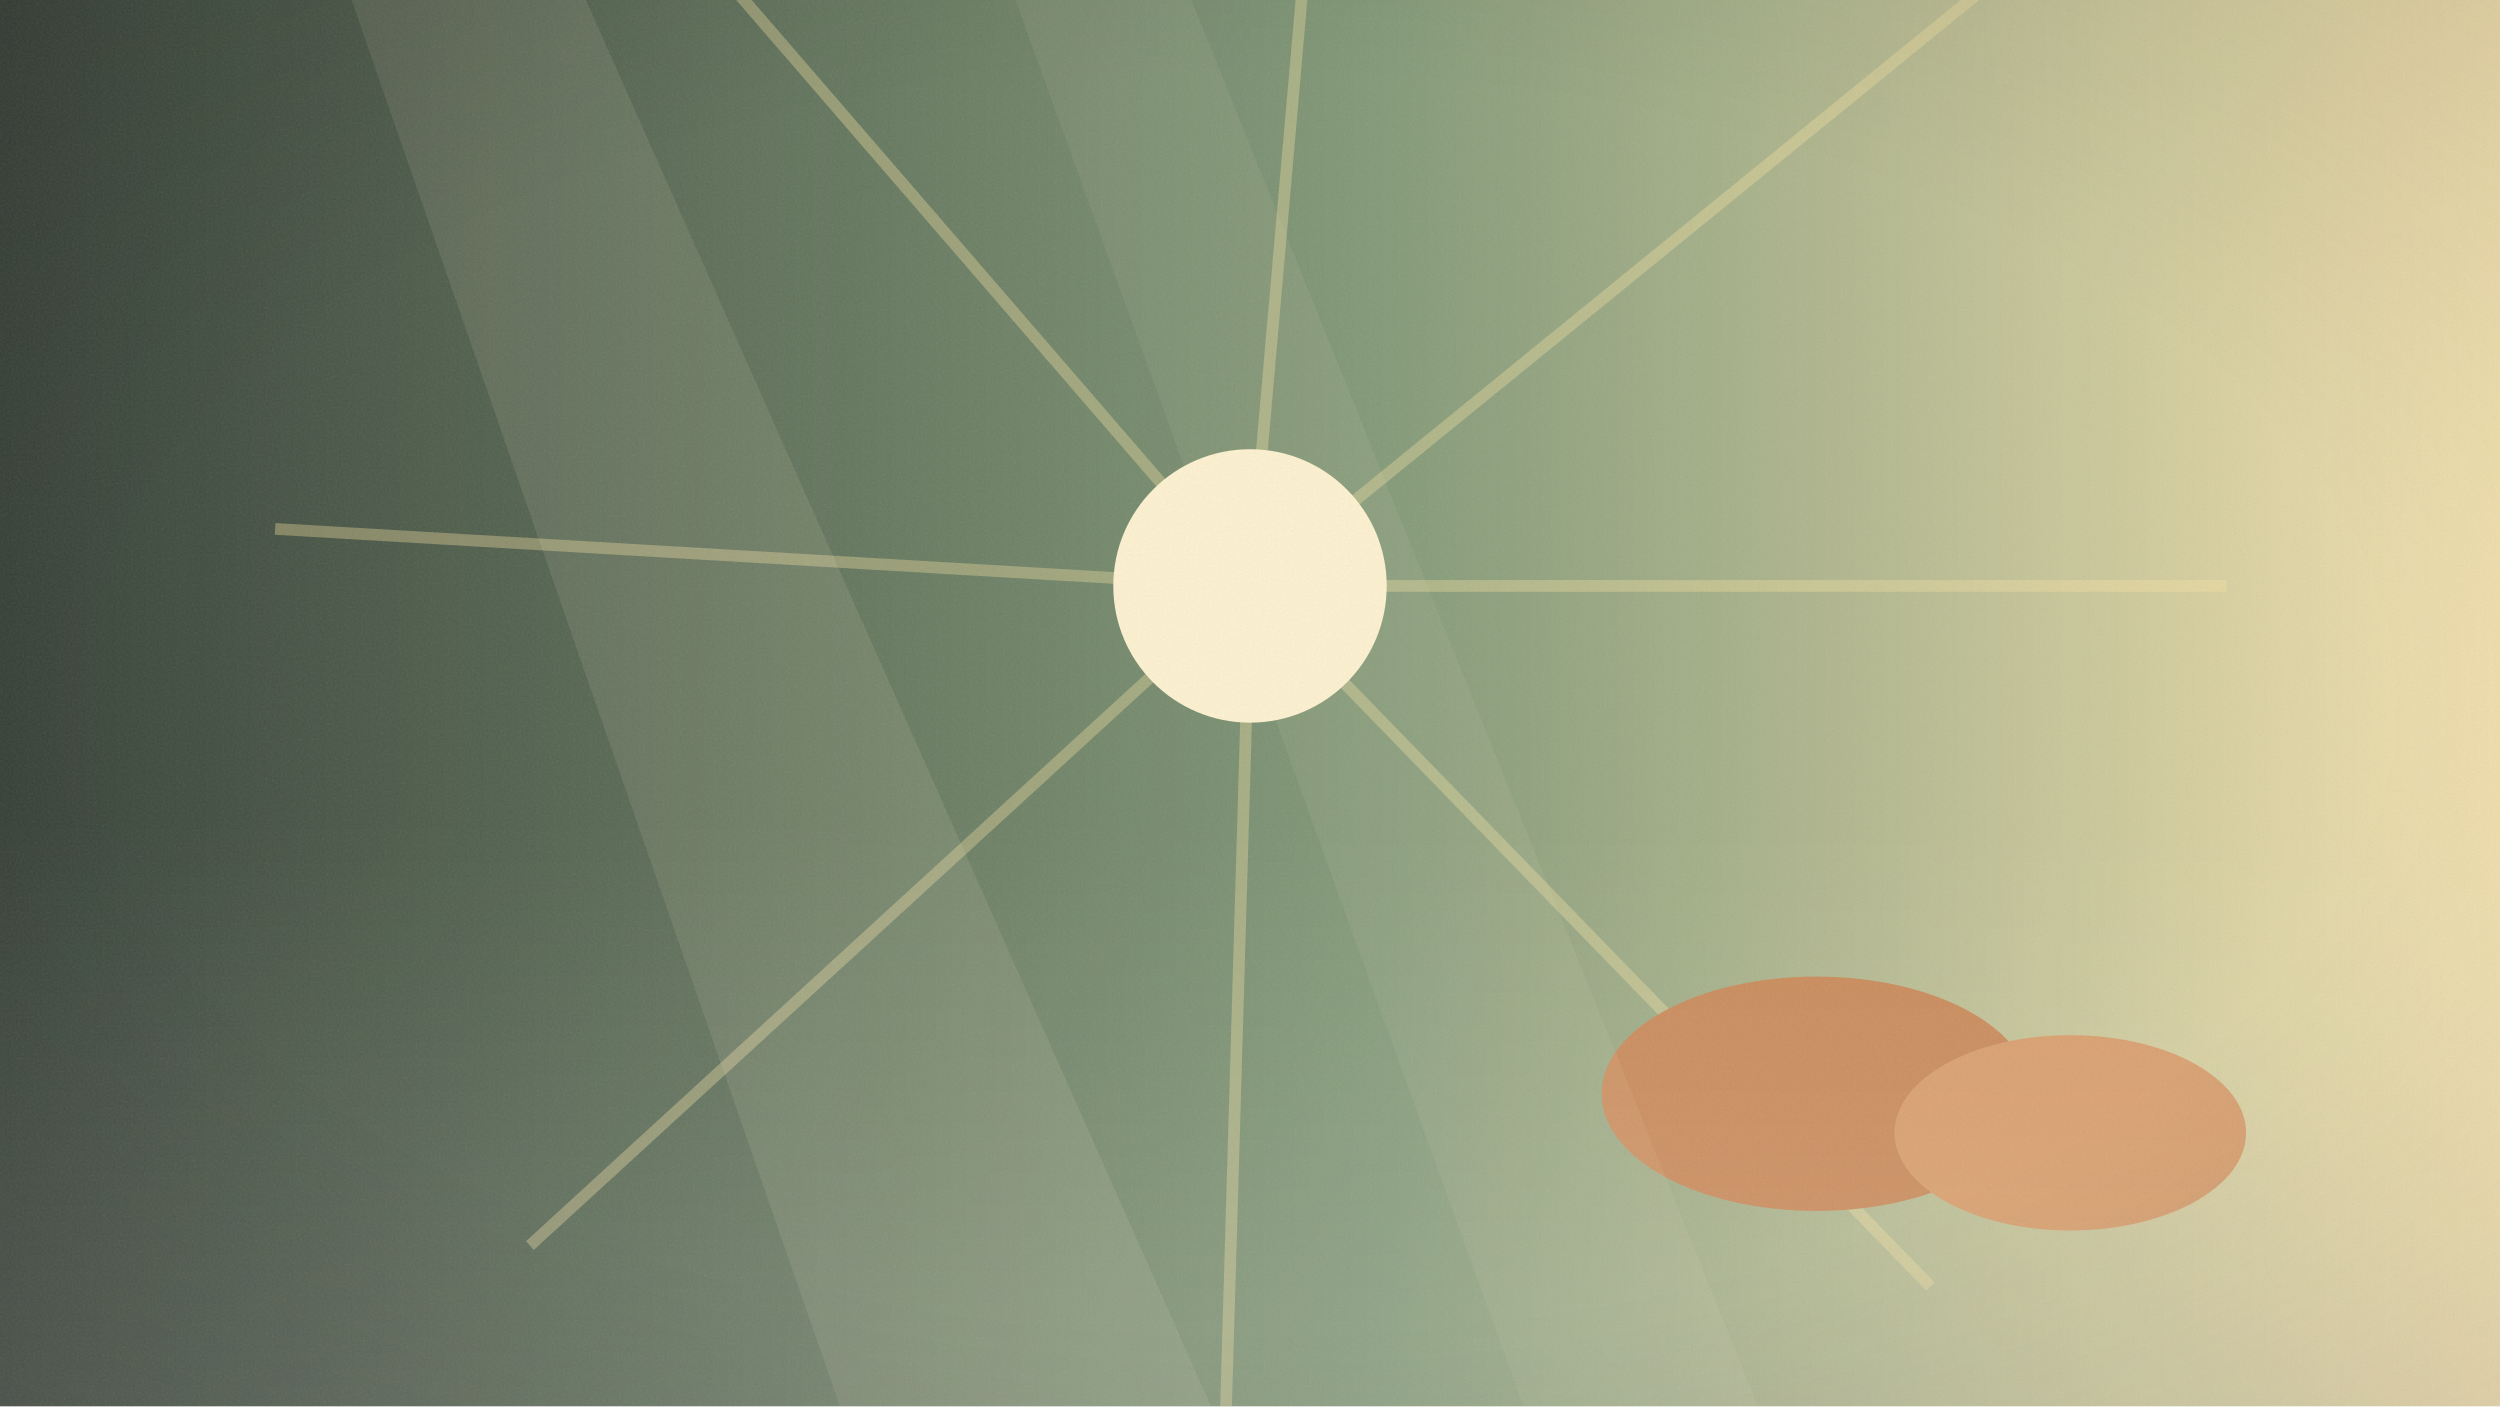
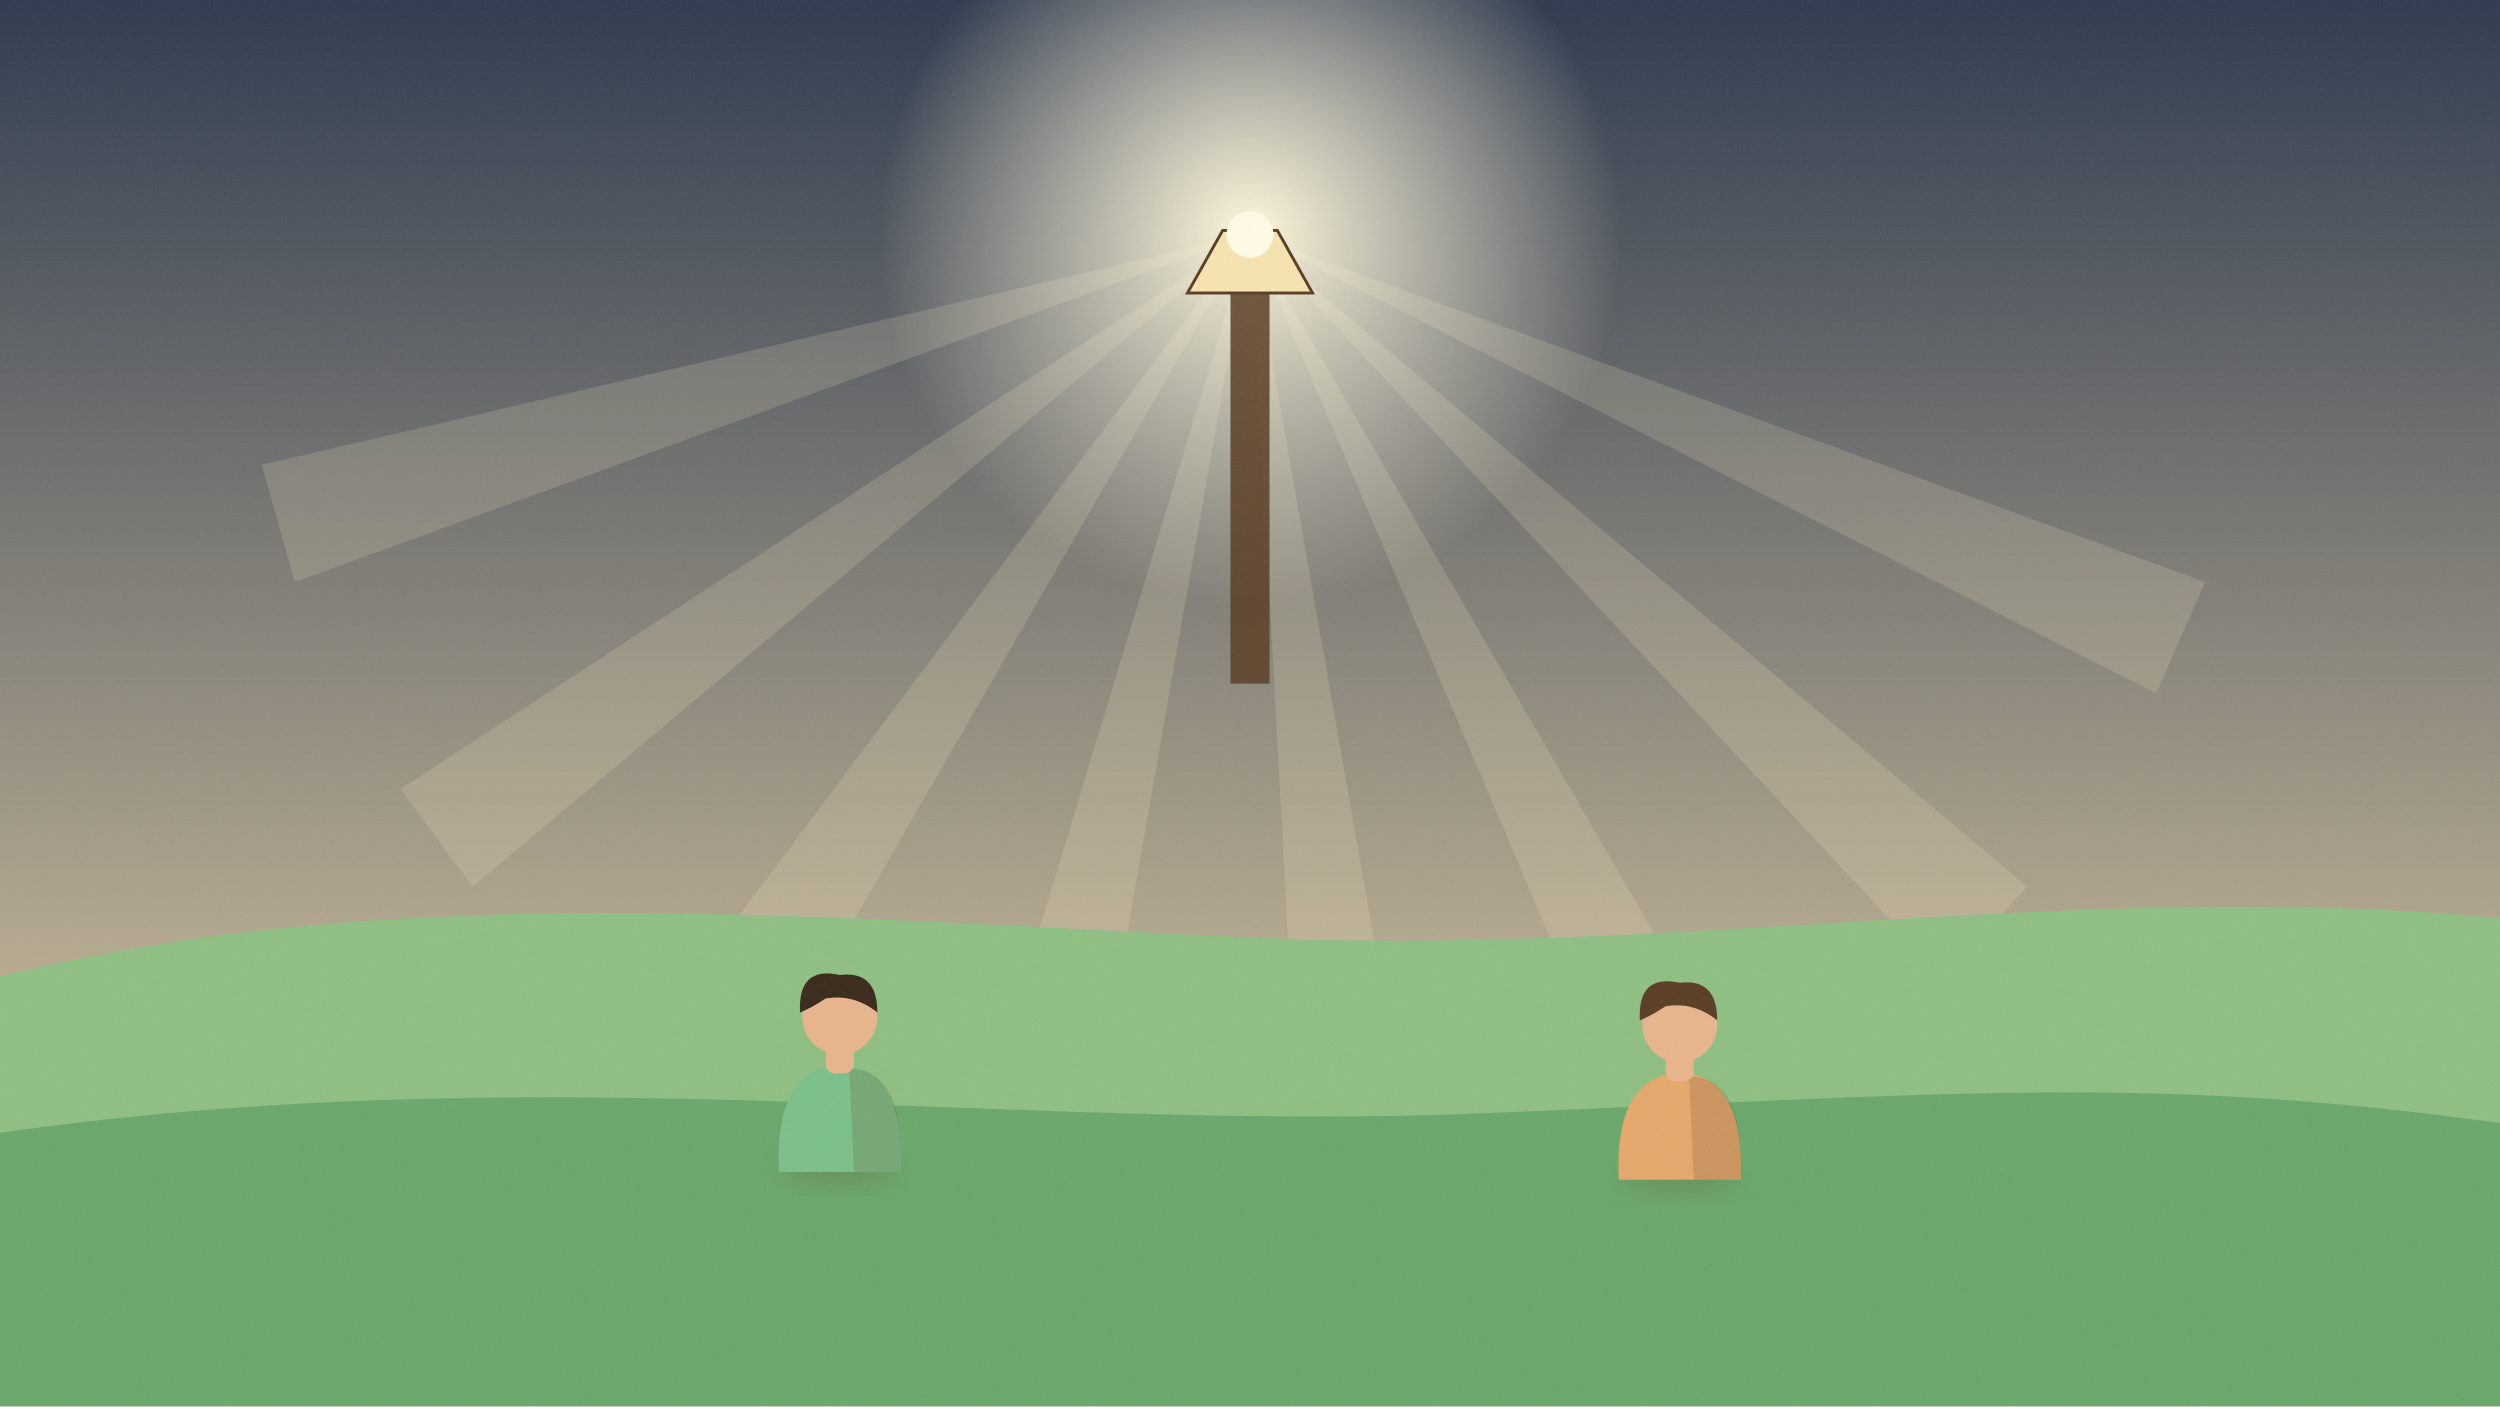
<svg xmlns="http://www.w3.org/2000/svg" viewBox="0 0 1280 720" preserveAspectRatio="xMidYMid slice" role="img" aria-hidden="true">
  <defs>
-     <linearGradient id="c" x1="0" y1="0" x2="1" y2="0">
-       <stop offset="0" stop-color="#2f3d36" />
-       <stop offset=".55" stop-color="#7f9a7a" />
-       <stop offset="1" stop-color="#f7e7b4" />
+     <linearGradient id="cl-juan" x1="0" y1="0" x2="0" y2="1">
+       <stop offset="0" stop-color="#2f3b4f" />
+       <stop offset="1" stop-color="#f3dcae" />
    </linearGradient>
+     <radialGradient id="jg" cx=".5" cy=".5" r=".5">
+       <stop offset="0" stop-color="#fff8dc" />
+       <stop offset="1" stop-color="#fff8dc" stop-opacity="0" />
+     </radialGradient>
+     <circle cx="640" cy="120" r="190" fill="url(#jg)" />
    <filter id="gr-juan" x="0" y="0" width="100%" height="100%">
      <feTurbulence type="fractalNoise" baseFrequency=".9" numOctaves="2" seed="7" result="n" />
      <feColorMatrix type="saturate" values="0" in="n" result="g" />
      <feComponentTransfer in="g">
        <feFuncA type="table" tableValues="0 .10" />
      </feComponentTransfer>
    </filter>
    <filter id="sh-juan" x="-50%" y="-50%" width="200%" height="200%">
      <feGaussianBlur stdDeviation="6" />
    </filter>
  </defs>
-   <rect width="1280" height="720" fill="url(#c)" />
-   <g opacity=".35" stroke="#fbe8a6" stroke-width="6">
-     <path d="M640 300 1140 300" />
-     <path d="M640 300 988.353 658.678" />
-     <path d="M640 300 625.4 799.787" />
-     <path d="M640 300 271.303 637.732" />
-     <path d="M640 300 140.853 270.813" />
-     <path d="M640 300 313.178 -78.401" />
-     <path d="M640 300 683.749 -198.082" />
-     <path d="M640 300 1027.783 -15.633" />
-   </g>
-   <circle cx="640" cy="300" r="70" fill="#fff6d6" />
-   <ellipse cx="930" cy="560" rx="110" ry="60" fill="#c9895a" />
-   <ellipse cx="1060" cy="580" rx="90" ry="50" fill="#d89e6c" />
-   <g data-mejora="1" aria-hidden="true">
-     <defs>
-       <linearGradient id="nb-juan" x1="0" y1="0" x2="0" y2="1">
-         <stop offset="0" stop-color="#ffffff" stop-opacity="0" />
-         <stop offset="1" stop-color="#ffffff" stop-opacity=".14" />
-       </linearGradient>
-       <radialGradient id="vi-juan" cx="50%" cy="50%" r="75%">
-         <stop offset=".6" stop-color="#000000" stop-opacity="0" />
-         <stop offset="1" stop-color="#000000" stop-opacity=".12" />
-       </radialGradient>
-     </defs>
-     <polygon points="180,0 300,0 620,720 430,720" fill="#fff6d6" opacity=".10" />
-     <polygon points="520,0 610,0 900,720 780,720" fill="#fff6d6" opacity=".07" />
-     <rect x="0" y="420" width="1280" height="300" fill="url(#nb-juan)" />
-     <rect width="1280" height="720" fill="url(#vi-juan)" />
-   </g>
-   <g data-mejora="2" aria-hidden="true">
-     <rect width="1280" height="720" fill="#c9893f" opacity=".05" />
-     <rect width="1280" height="720" filter="url(#gr-juan)" />
-   </g>
+   <rect width="1280" height="720" fill="url(#cl-juan)" />
+   <path d="M640 120 L1129 298 L1104 355Z" fill="#fff1c4" opacity=".16" />
+   <path d="M640 120 L1038 454 L995 500Z" fill="#fff1c4" opacity=".16" />
+   <path d="M640 120 L900 570 L844 598Z" fill="#fff1c4" opacity=".16" />
+   <path d="M640 120 L730 632 L668 639Z" fill="#fff1c4" opacity=".16" />
+   <path d="M640 120 L550 632 L489 618Z" fill="#fff1c4" opacity=".16" />
+   <path d="M640 120 L380 570 L328 536Z" fill="#fff1c4" opacity=".16" />
+   <path d="M640 120 L242 454 L205 404Z" fill="#fff1c4" opacity=".16" />
+   <path d="M640 120 L151 298 L134 238Z" fill="#fff1c4" opacity=".16" />
+   <radialGradient id="jg" cx=".5" cy=".5" r=".5">
+     <stop offset="0" stop-color="#fff8dc" />
+     <stop offset="1" stop-color="#fff8dc" stop-opacity="0" />
+   </radialGradient>
+   <circle cx="640" cy="120" r="190" fill="url(#jg)" />
+   <path d="M0 500C200 450 420 470 640 480S1060 450 1280 470V720H0Z" fill="#8fbf82" />
+   <path d="M0 580C280 540 520 580 760 570S1100 550 1280 575V720H0Z" fill="#6aa86b" />
+   <rect x="630" y="150" width="20" height="200" fill="#5a3d24" opacity=".85" />
+   <path d="M608 150 L672 150 L654 118 L626 118Z" fill="#f6e3b0" stroke="#5a3d24" stroke-width="1.5" />
+   <circle cx="640" cy="120" r="12" fill="#fffbe6" />
+   <ellipse cx="430.0" cy="600.0" rx="30.0" ry="6.0" fill="#5a3d24" opacity=".25" filter="url(#sh-juan)" />
+   <path d="M398.8 600.0 Q396.4 547.2 430.0 544.8 Q463.6 547.2 461.2 600.0 Z" fill="#7cc08a" />
+   <path d="M434.8 547.2 Q463.6 547.2 461.2 600.0 L437.2 600.0 Z" fill="#5a3d24" opacity=".18" />
+   <rect x="422.8" y="535.2" width="14.4" height="14.4" rx="4.8" fill="#e8b58c" />
+   <circle cx="430.0" cy="520.8" r="19.2" fill="#e8b58c" />
+   <path d="M409.6 518.4 Q408.4 494.4 430.0 499.2 Q449.2 496.8 449.2 518.4 Q437.2 508.8 422.8 511.2 Q415.6 516.0 409.6 518.4Z" fill="#3a2a1c" />
+   <ellipse cx="860.0" cy="604.0" rx="30.0" ry="6.0" fill="#5a3d24" opacity=".25" filter="url(#sh-juan)" />
+   <path d="M828.8 604.0 Q826.4 551.2 860.0 548.8 Q893.6 551.2 891.2 604.0 Z" fill="#e4a86b" />
+   <path d="M864.8 551.2 Q893.6 551.2 891.2 604.0 L867.2 604.0 Z" fill="#5a3d24" opacity=".18" />
+   <rect x="852.8" y="539.2" width="14.4" height="14.4" rx="4.8" fill="#e8b58c" />
+   <circle cx="860.0" cy="524.8" r="19.2" fill="#e8b58c" />
+   <path d="M839.6 522.4 Q838.4 498.4 860.0 503.2 Q879.2 500.8 879.2 522.4 Q867.2 512.8 852.8 515.2 Q845.6 520.0 839.6 522.4Z" fill="#5a3d24" />
+   <path d="M160 660 q-4 -14 2 -22 q2 10 4 0 q3 -12 8 -18 q-1 10 1 22 Z" fill="#6aa86b" opacity=".9" />
+   <path d="M260 660 q-4 -14 2 -22 q2 10 4 0 q3 -12 8 -18 q-1 10 1 22 Z" fill="#6aa86b" opacity=".9" />
+   <path d="M1000 660 q-4 -14 2 -22 q2 10 4 0 q3 -12 8 -18 q-1 10 1 22 Z" fill="#6aa86b" opacity=".9" />
+   <path d="M1120 660 q-4 -14 2 -22 q2 10 4 0 q3 -12 8 -18 q-1 10 1 22 Z" fill="#6aa86b" opacity=".9" />
+   <rect width="1280" height="720" filter="url(#gr-juan)" opacity=".55" />
</svg>
